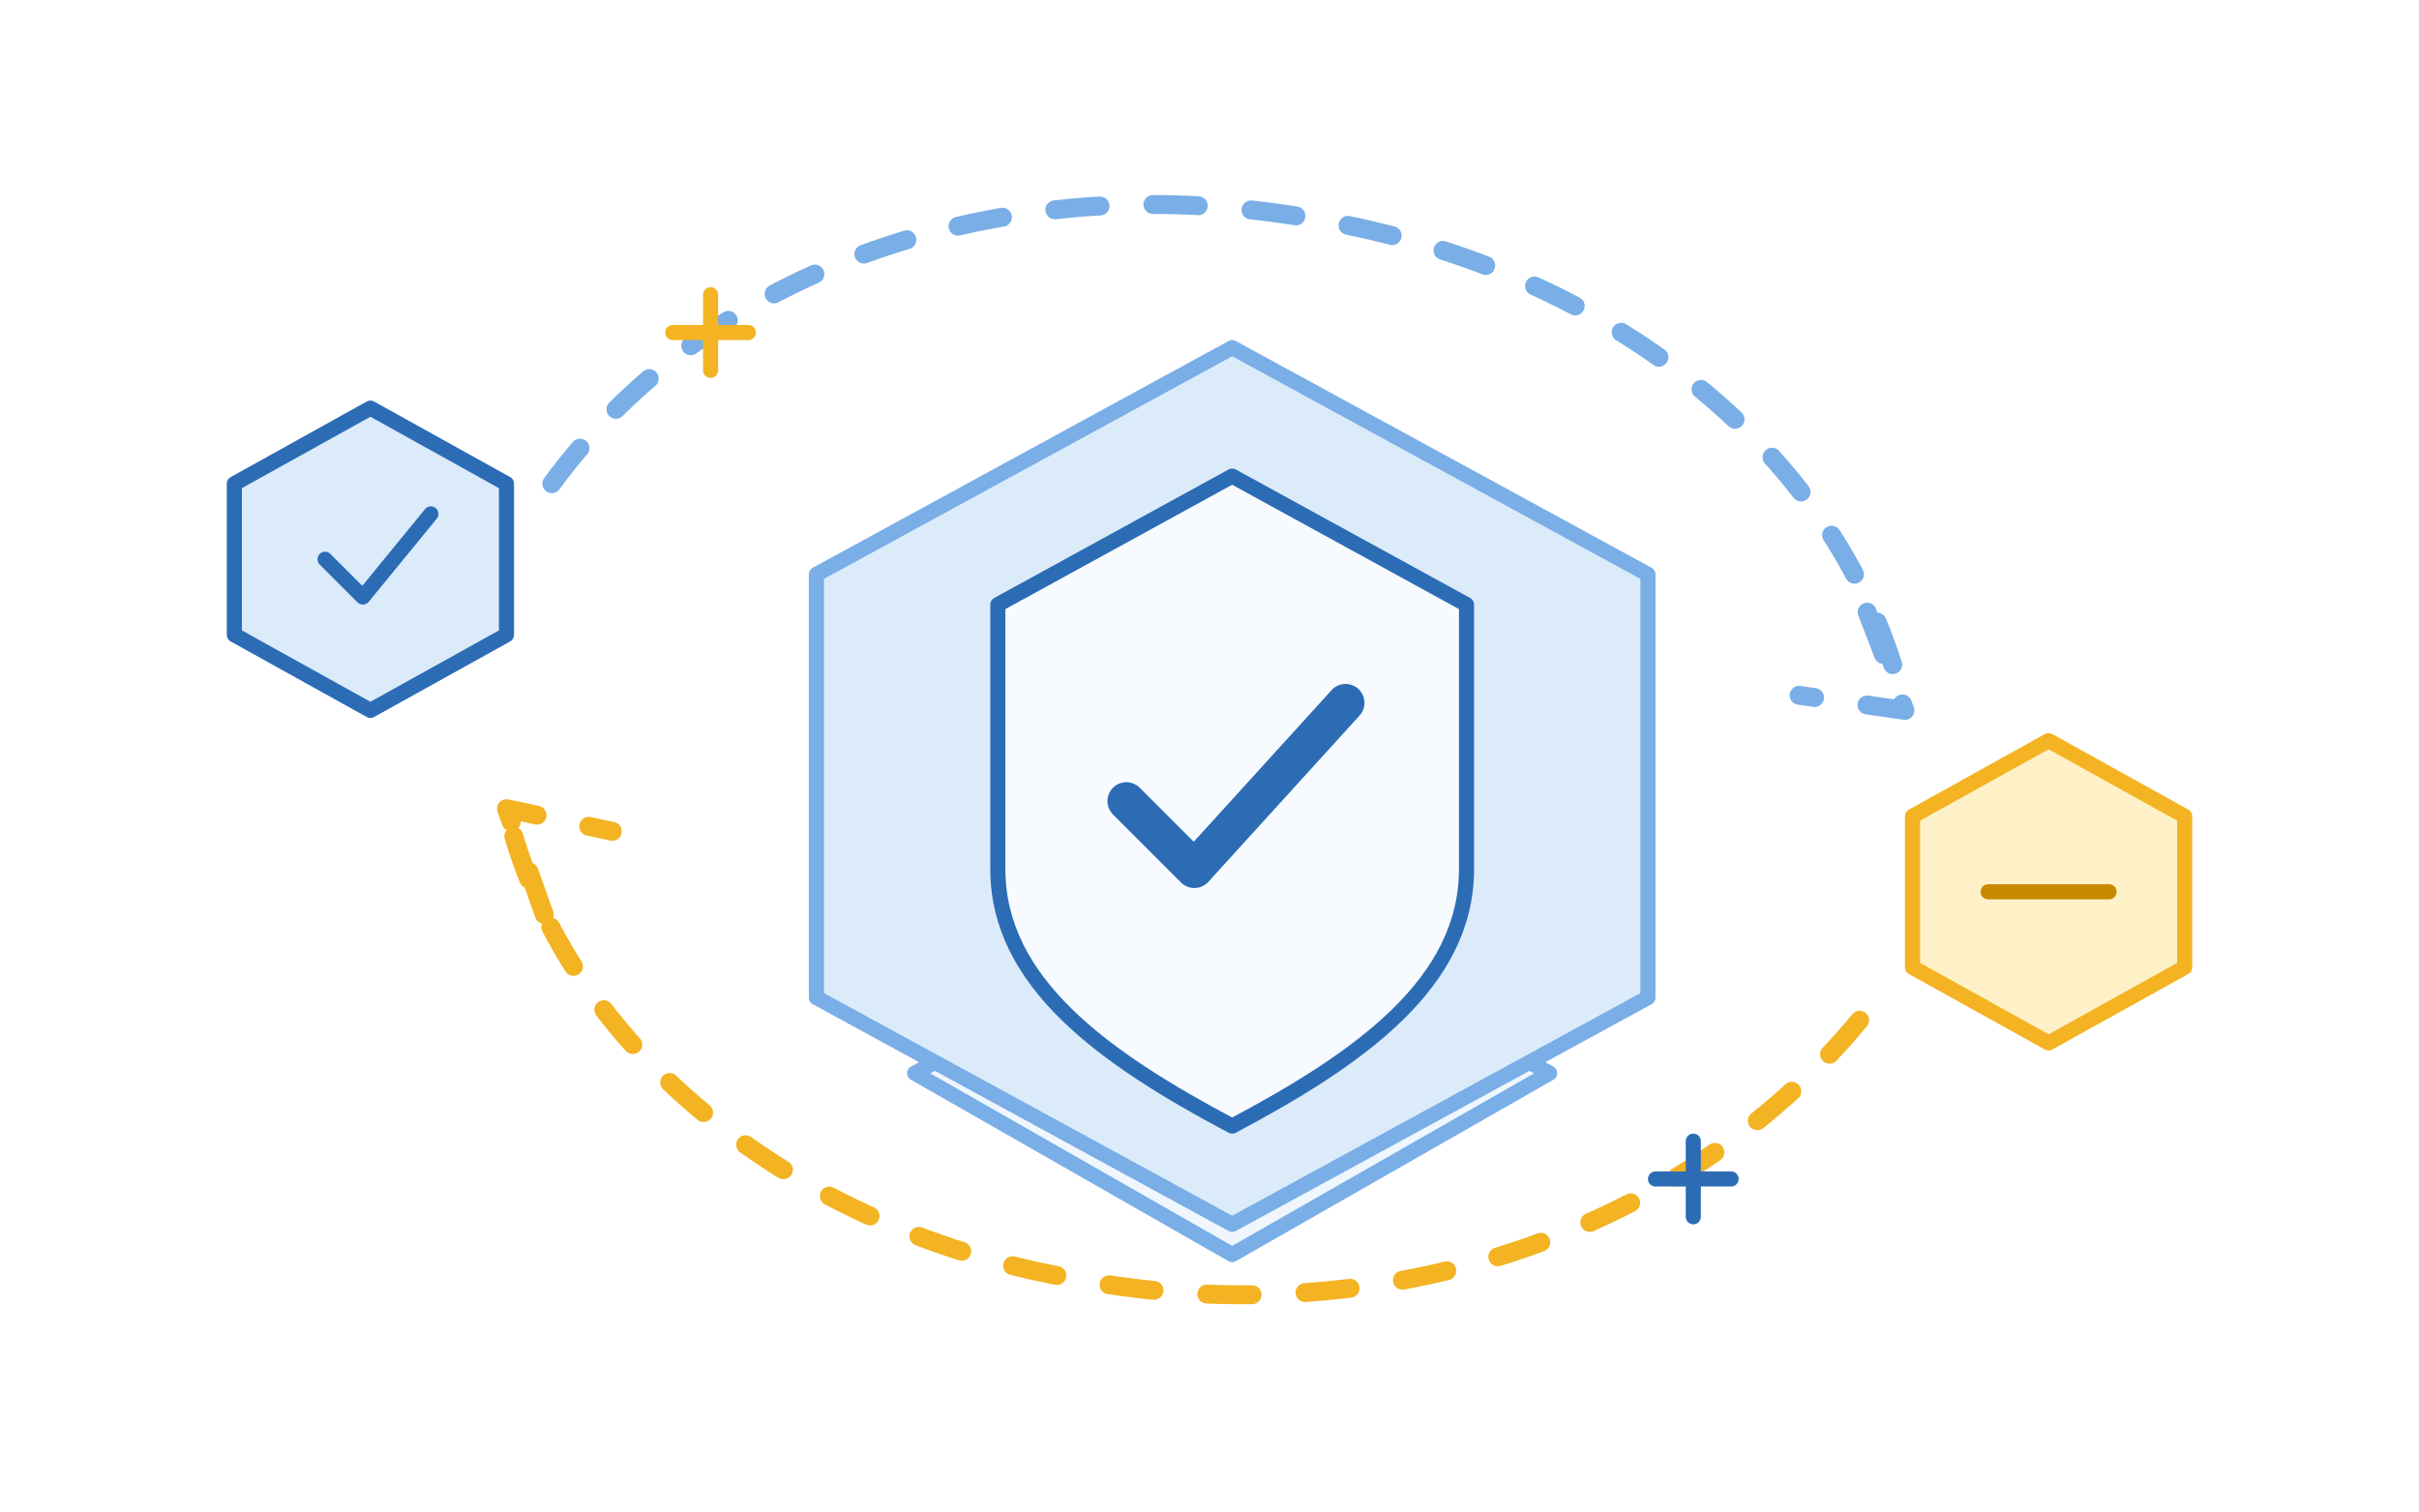
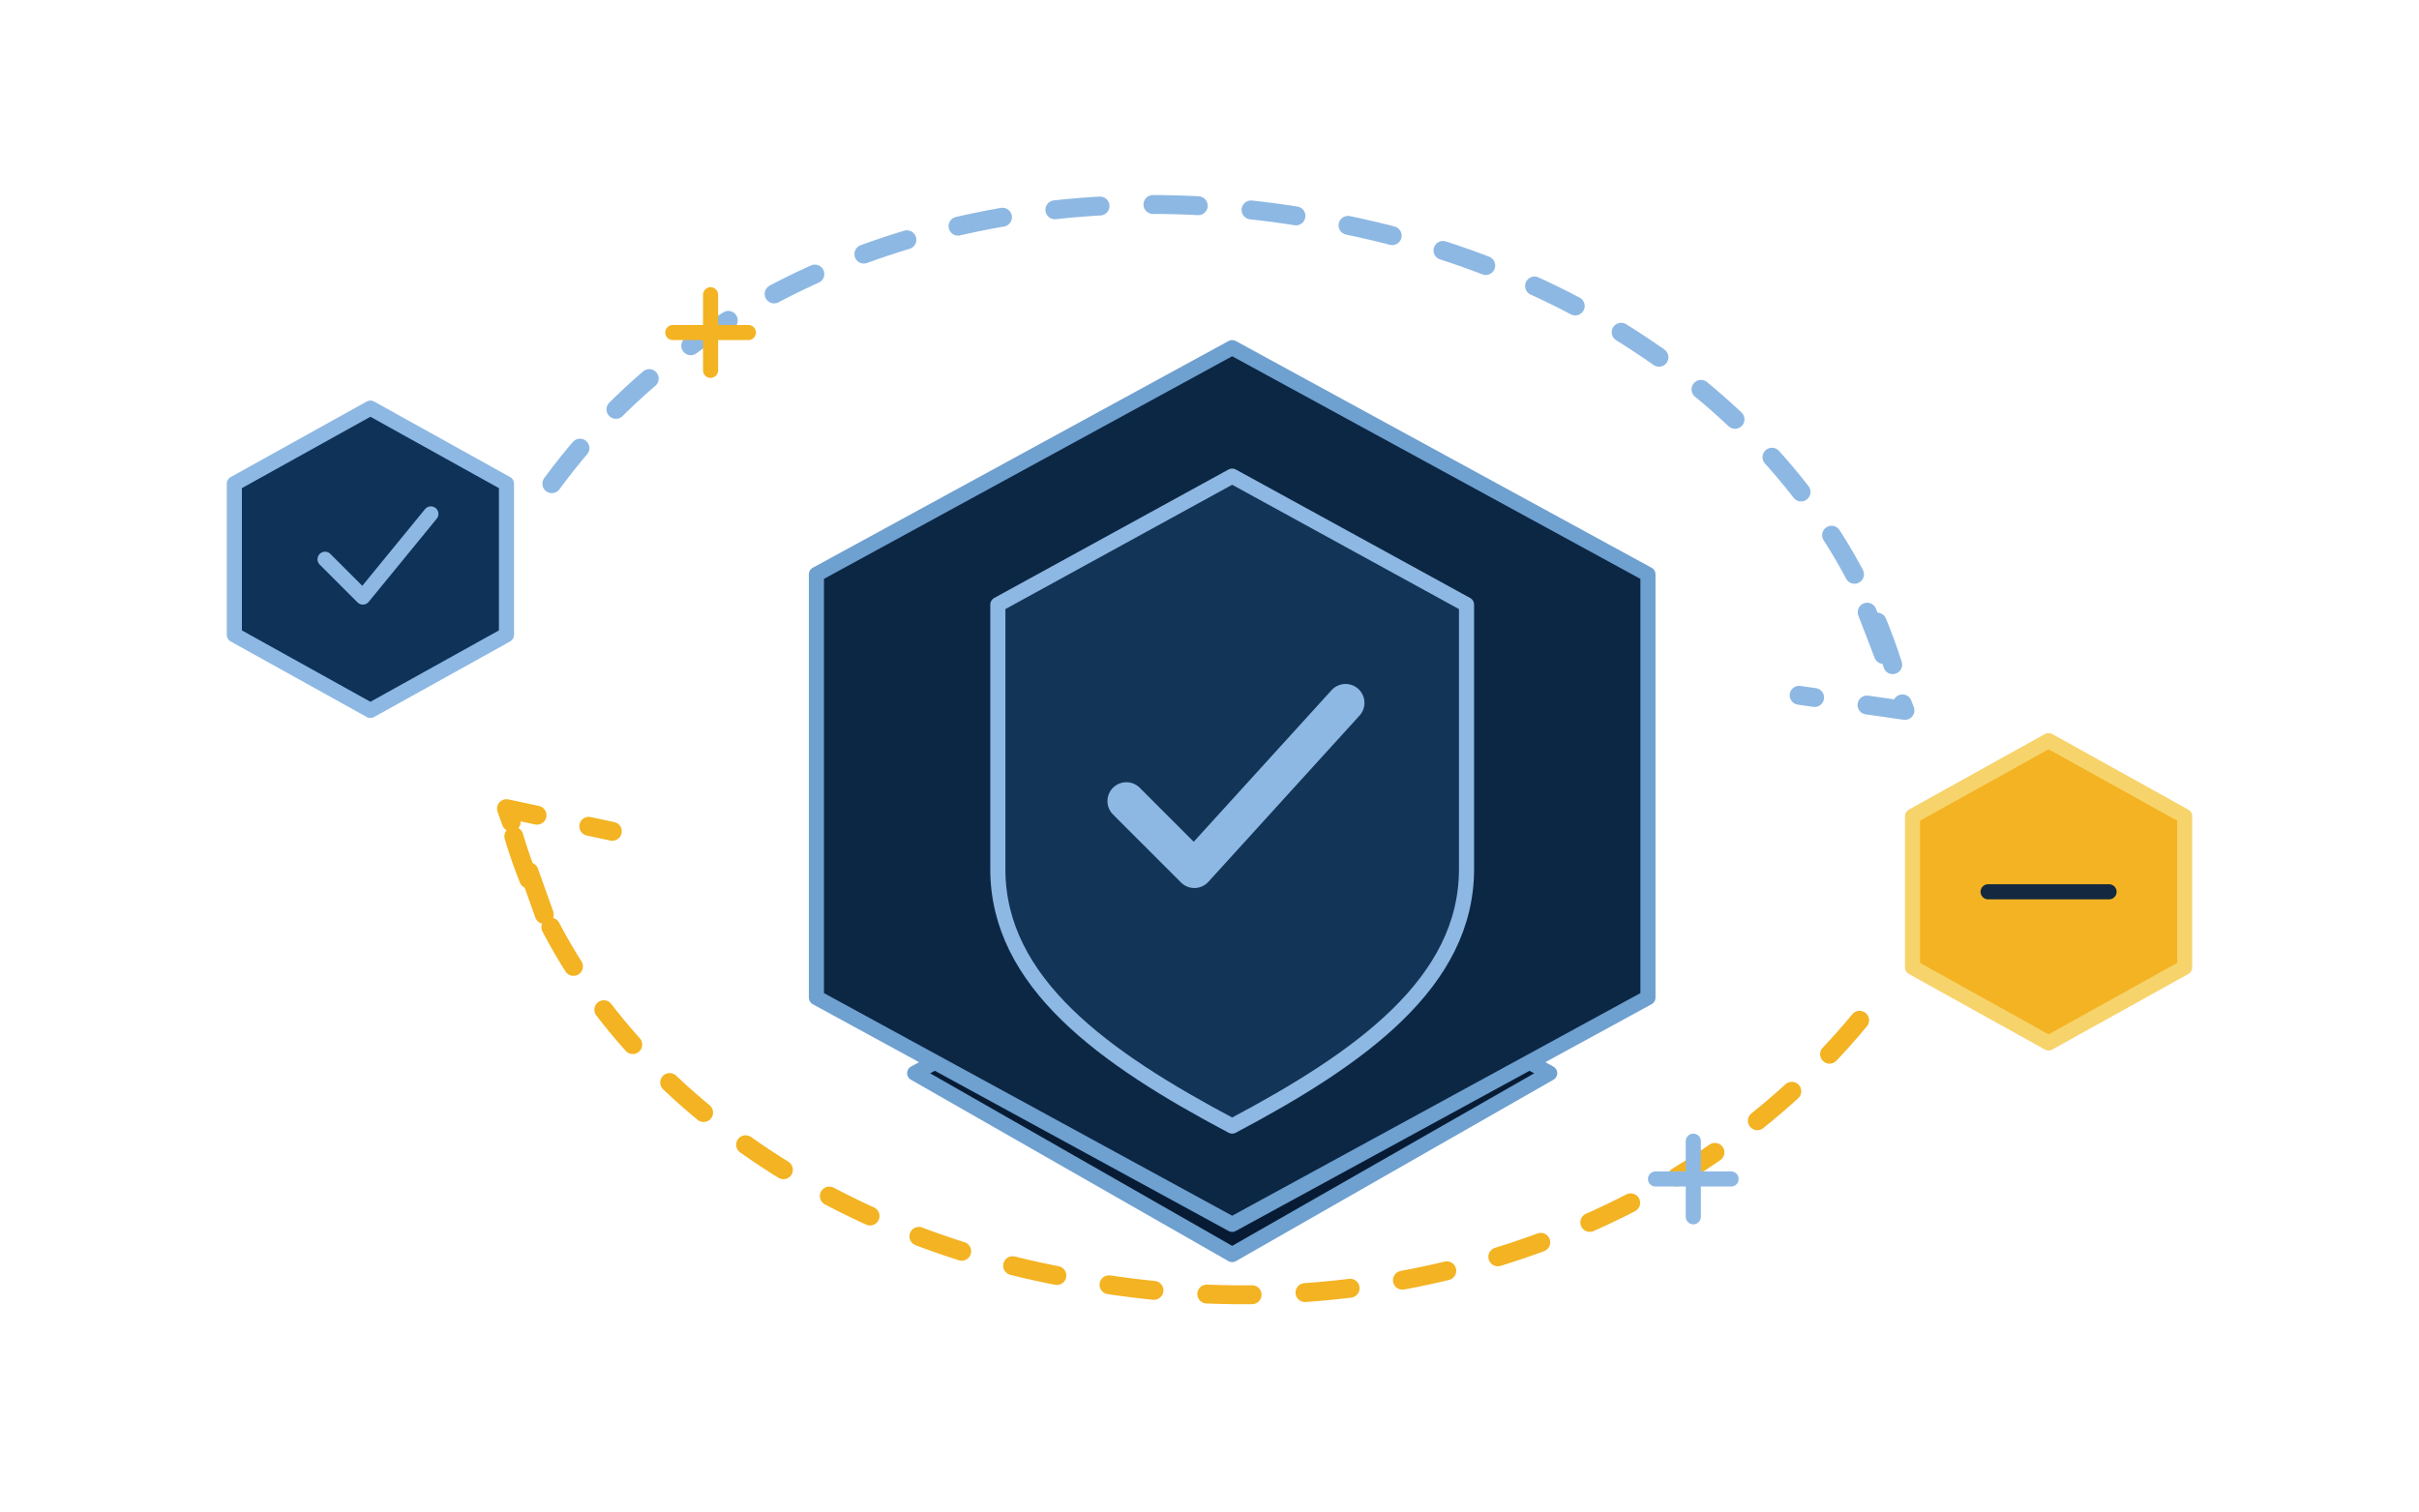
<svg xmlns="http://www.w3.org/2000/svg" width="320" height="200" viewBox="0 0 320 200" fill="none" stroke-linecap="round" stroke-linejoin="round">
-   <path id="feedback-loop" d="M73 64C95 34 135 22 174 29C215 36 245 62 252 94M247 81L252 94L238 92" stroke="#79AEE6" stroke-width="2.5" stroke-dasharray="6 7" />
+   <path id="feedback-loop" d="M73 64C95 34 135 22 174 29C215 36 245 62 252 94M247 81L252 94L238 92" stroke="#8DB8E3" stroke-width="2.5" stroke-dasharray="6 7" />
  <path id="feedback-return" d="M246 135C222 164 181 177 141 169C103 162 74 137 67 107M72 121L67 107L81 110" stroke="#F3B322" stroke-width="2.5" stroke-dasharray="6 7" />
-   <path id="verify-platform" d="M121 142L163 166L205 142L194 136L163 153L132 136Z" fill="#EFF6FD" stroke="#79AEE6" stroke-width="2" />
-   <path id="verify-shadow" d="M108 76L163 46L218 76V132L163 162L108 132Z" fill="#DCEBFA" stroke="#79AEE6" stroke-width="2" />
-   <path id="verify-face" d="M132 80L163 63L194 80V115C194 130 180 140 163 149C146 140 132 130 132 115Z" fill="#F7FAFE" stroke="#2C6CB5" stroke-width="2" />
-   <path id="verify-check" d="M149 106L158 115L178 93" stroke="#2C6CB5" stroke-width="5" />
-   <path id="evidence-one" d="M31 64L49 54L67 64V84L49 94L31 84Z" fill="#DCEBFA" stroke="#2C6CB5" stroke-width="2" />
-   <path id="evidence-one-mark" d="M43 74L48 79L57 68" stroke="#2C6CB5" stroke-width="2" />
-   <path id="evidence-two" d="M253 108L271 98L289 108V128L271 138L253 128Z" fill="#FFF1C7" stroke="#F3B322" stroke-width="2" />
-   <path id="evidence-two-mark" d="M263 118H279" stroke="#C98900" stroke-width="2" />
+   <path id="verify-platform" d="M121 142L163 166L205 142L194 136L163 153L132 136Z" fill="#071C34" stroke="#6EA0D0" stroke-width="2" />
+   <path id="verify-shadow" d="M108 76L163 46L218 76V132L163 162L108 132Z" fill="#0C2744" stroke="#6EA0D0" stroke-width="2" />
+   <path id="verify-face" d="M132 80L163 63L194 80V115C194 130 180 140 163 149C146 140 132 130 132 115Z" fill="#123456" stroke="#8DB8E3" stroke-width="2" />
+   <path id="verify-check" d="M149 106L158 115L178 93" stroke="#8DB8E3" stroke-width="5" />
+   <path id="evidence-one" d="M31 64L49 54L67 64V84L49 94L31 84Z" fill="#0E3258" stroke="#8DB8E3" stroke-width="2" />
+   <path id="evidence-one-mark" d="M43 74L48 79L57 68" stroke="#8DB8E3" stroke-width="2" />
+   <path id="evidence-two" d="M253 108L271 98L289 108V128L271 138L253 128Z" fill="#F3B322" stroke="#F7D36B" stroke-width="2" />
+   <path id="evidence-two-mark" d="M263 118H279" stroke="#14283F" stroke-width="2" />
  <path id="spark-one" d="M94 39V49M89 44H99" stroke="#F3B322" stroke-width="2" />
-   <path id="spark-two" d="M224 151V161M219 156H229" stroke="#2C6CB5" stroke-width="2" />
+   <path id="spark-two" d="M224 151V161M219 156H229" stroke="#8DB8E3" stroke-width="2" />
</svg>
